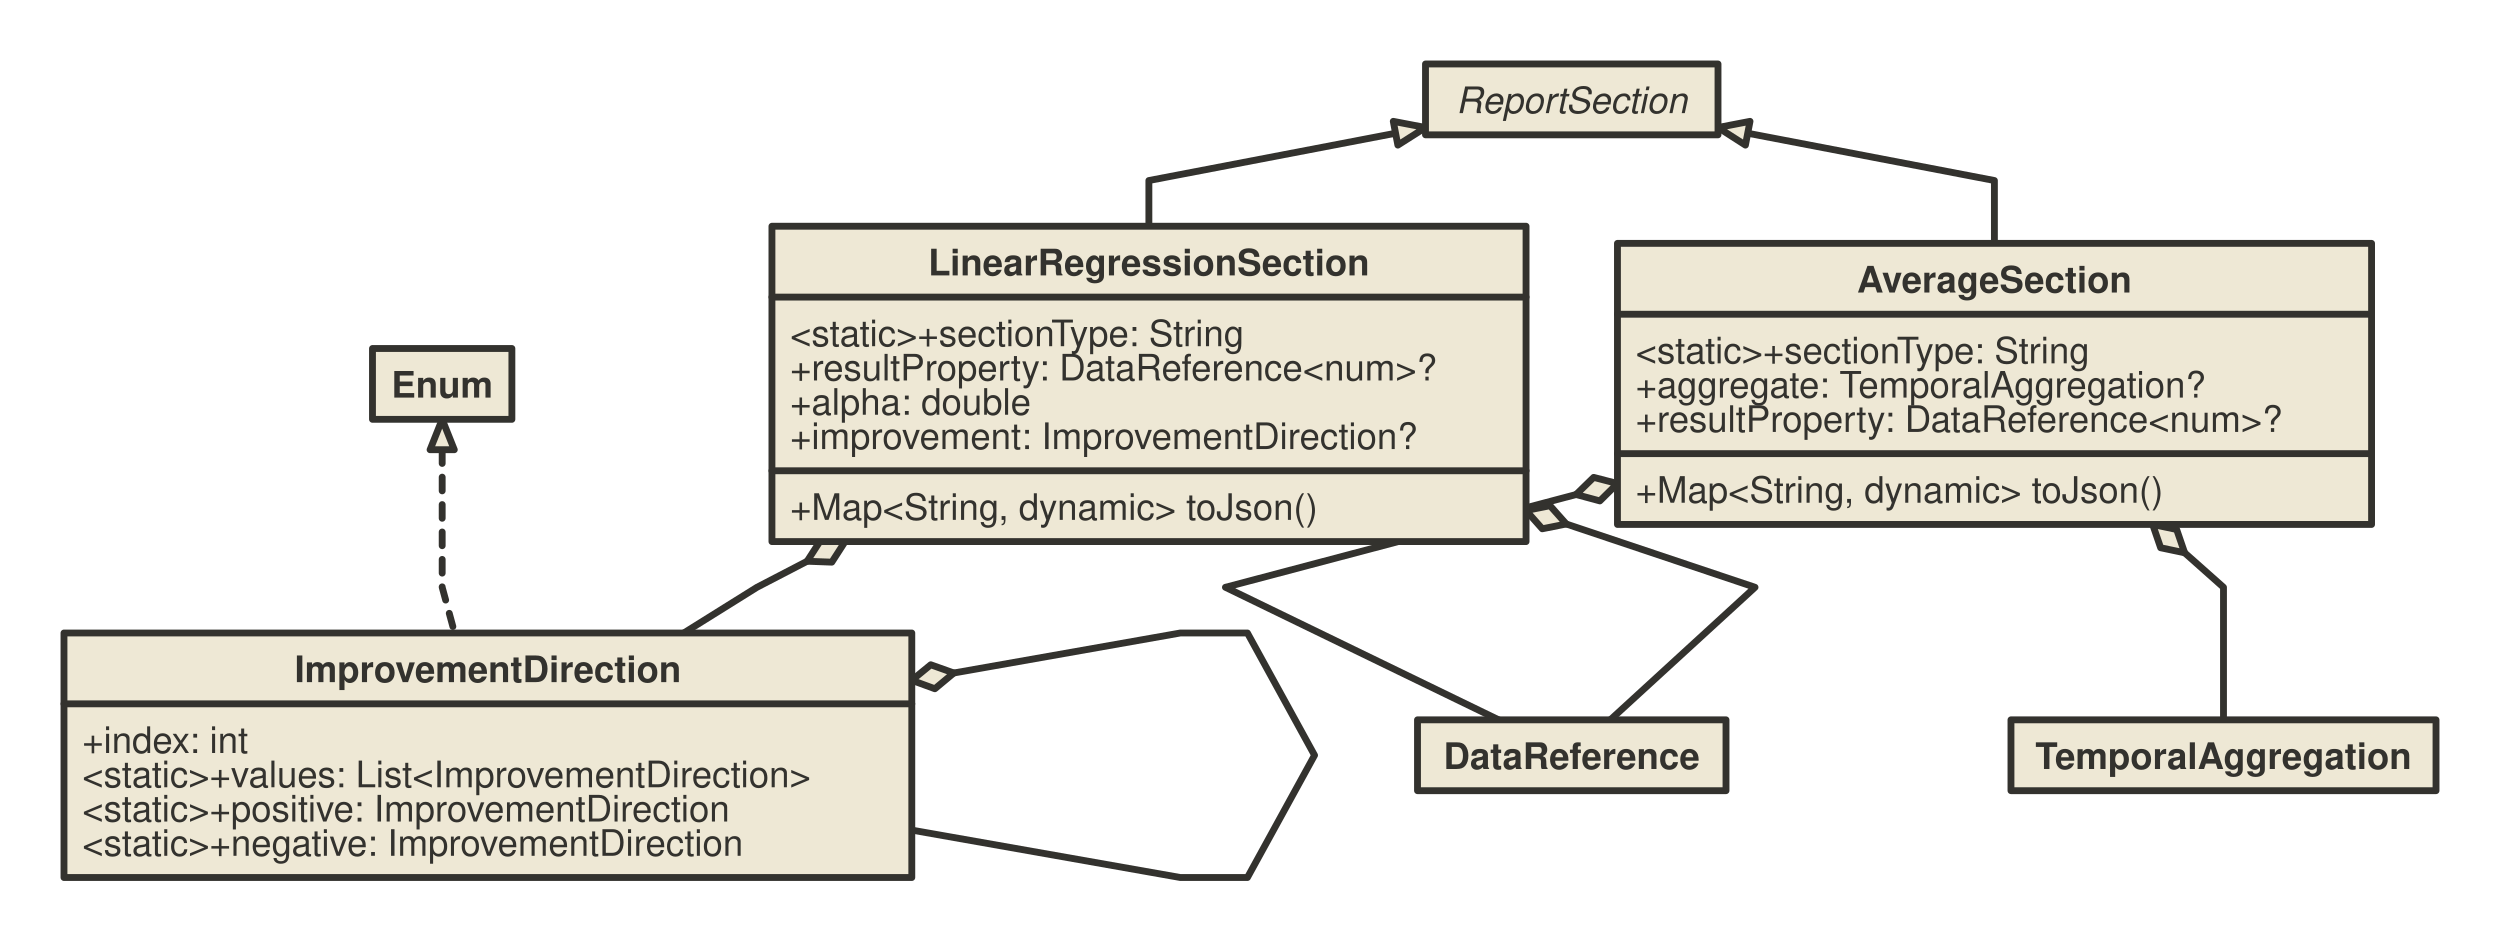
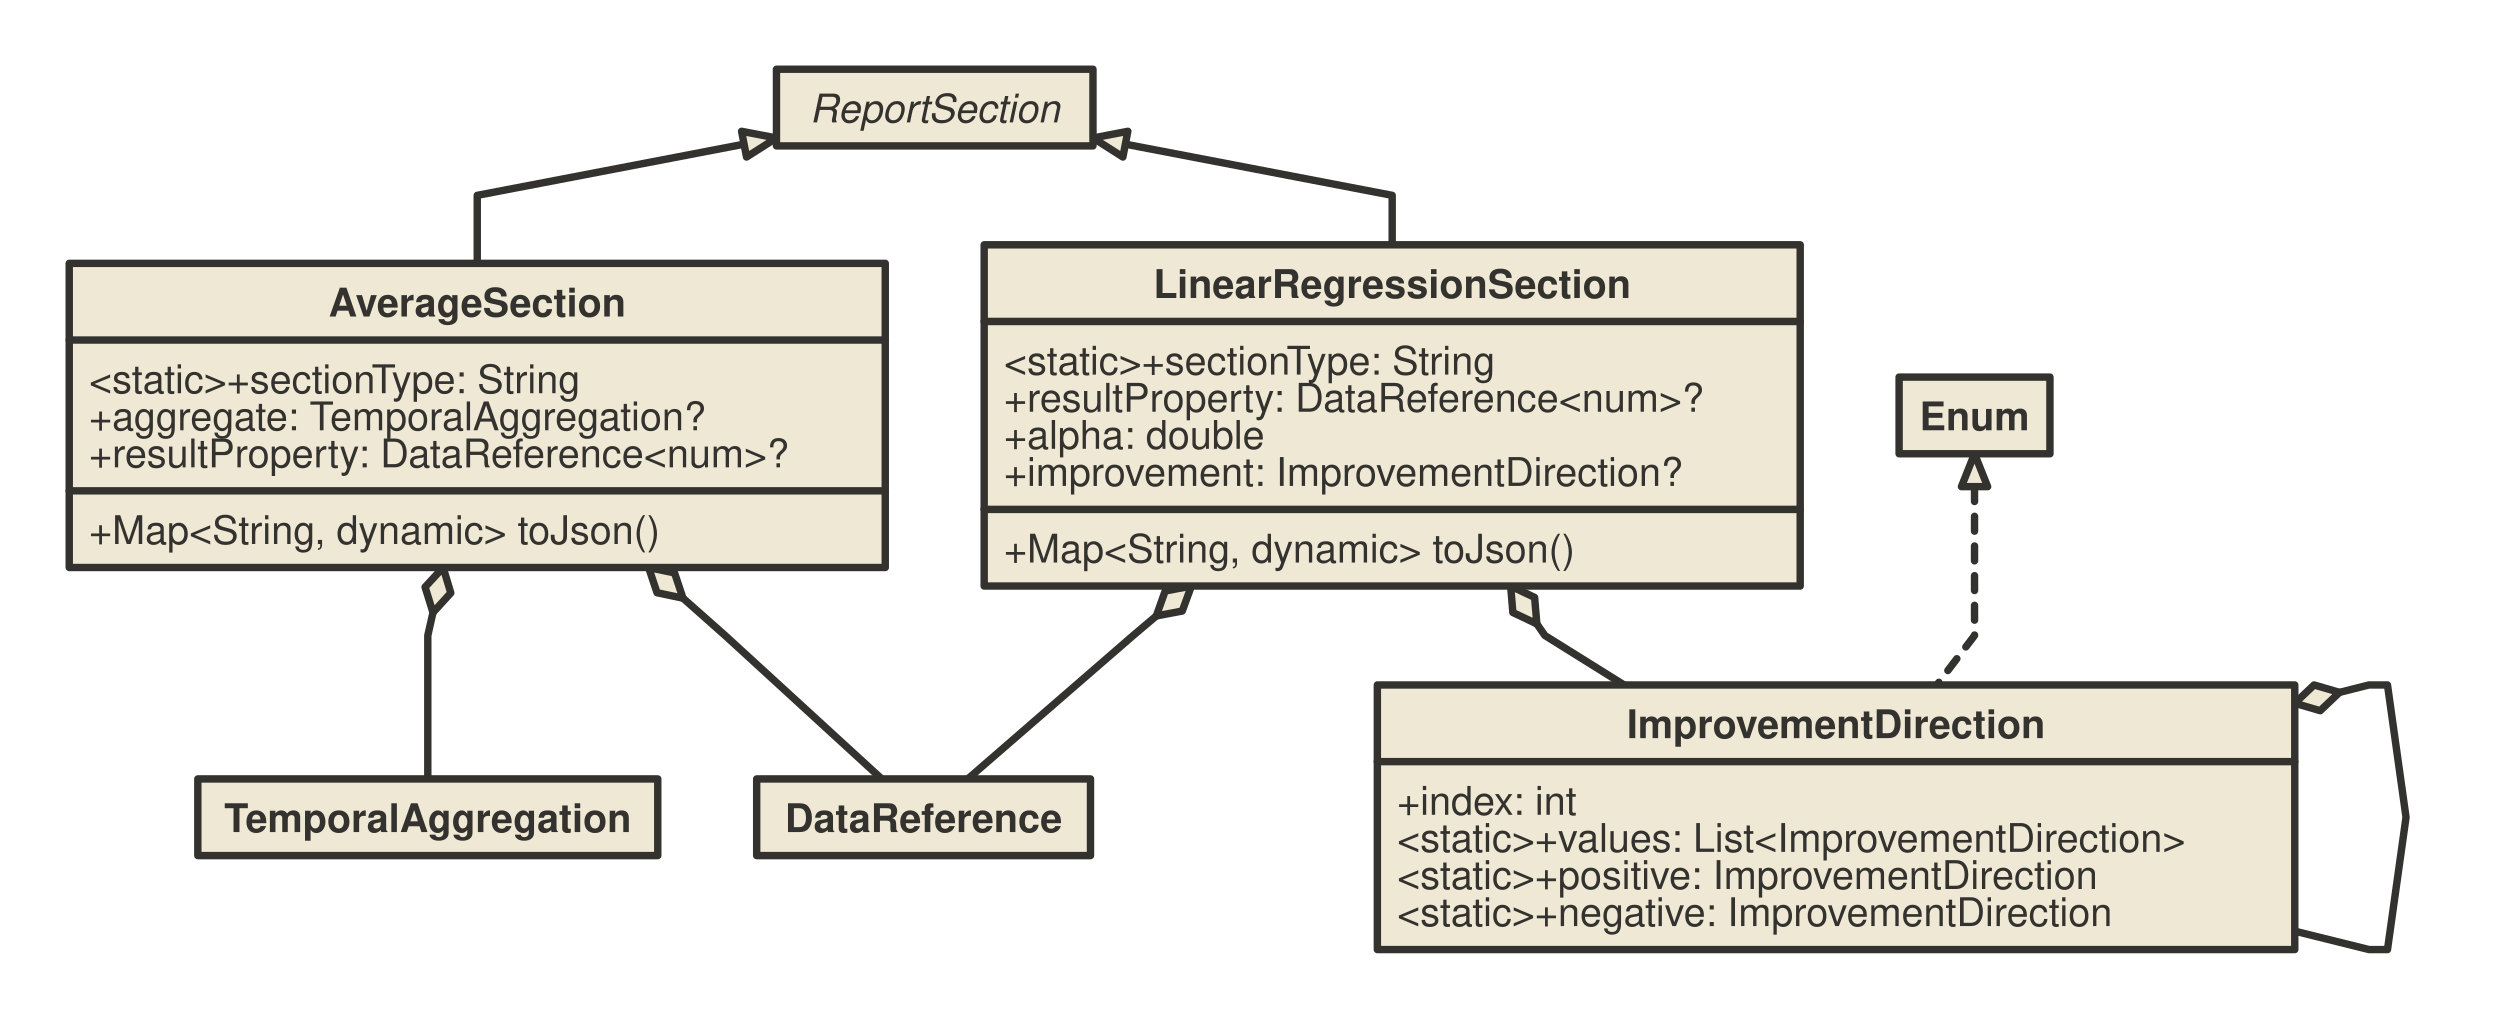
- <svg xmlns="http://www.w3.org/2000/svg" version="1.1" baseProfile="full" width="1094.0" height="412.0" viewbox="0 0 1094 412">
+ <svg xmlns="http://www.w3.org/2000/svg" version="1.1" baseProfile="full" width="1011.0" height="412.0" viewbox="0 0 1011 412">
  <g stroke-width="1.0" text-align="left" font="12pt Helvetica, Arial, sans-serif" font-size="12pt" font-family="Helvetica" font-weight="bold" font-style="normal">
    <g font-family="Helvetica" font-size="12pt" font-weight="bold" font-style="normal" stroke-width="3.0" stroke-linejoin="round" stroke-linecap="round" stroke="#33322E">
      <g stroke="transparent" fill="transparent">
-         <rect x="0.0" y="0.0" height="412.0" width="1094.0" stroke="none" />
+         <rect x="0.0" y="0.0" height="412.0" width="1011.0" stroke="none" />
      </g>
      <g transform="translate(8, 8)" fill="#33322E">
        <g transform="translate(20, 20)" fill="#eee8d5" font-family="Helvetica" font-size="12pt" font-weight="normal" font-style="normal">
-           <path d="M657.4 201.3 L740 229 L676.673 287 L676.7 287.0 " fill="none" />
+           <path d="M147.1 219.7 L145 229 L145 287 L145.0 287.0 " fill="none" />
          <g fill="#eee8d5">
-             <path d="M650.3 193.3 L657.4 201.3 L646.9 203.4 L639.8 195.4 Z" />
+             <path d="M154.3 211.8 L147.1 219.7 L143.9 209.4 L151.2 201.5 Z" />
          </g>
-           <path d="M325.2 217.6 L303.25 229 L271.209 249 L271.2 249.0 " fill="none" />
+           <path d="M248.2 213.9 L265.25 229 L328.577 287 L328.6 287.0 " fill="none" />
          <g fill="#eee8d5">
-             <path d="M336.0 218.0 L325.2 217.6 L331.0 208.6 L341.8 209.0 Z" />
+             <path d="M244.8 203.7 L248.2 213.9 L237.7 211.7 L234.3 201.5 Z" />
          </g>
-           <path d="M582.7 30.3 L474.75 51 L474.75 71 L474.8 71.0 " fill="none" />
-           <path d="M583.7 35.5 L582.7 30.3 L581.7 25.1 L595.8 27.8 Z" />
-           <path d="M389.4 266.5 L488.5 249 L517.875 249 L517.875 249 L547.25 302.5 L547.25 302.5 L517.875 356 L517.875 356 L488.5 356 L488.5 356 L371 335.253 L371.0 335.3 " fill="none" />
+           <path d="M272.9 30.3 L165 51 L165 78.5 L165.0 78.5 " fill="none" />
+           <path d="M273.9 35.5 L272.9 30.3 L271.9 25.1 L286.0 27.8 Z" />
+           <path d="M439.6 221.1 L430.25 229 L363.372 287 L363.4 287.0 " fill="none" />
          <g fill="#eee8d5">
-             <path d="M379.3 262.9 L389.4 266.5 L381.1 273.4 L371.0 269.7 Z" />
+             <path d="M450.1 219.1 L439.6 221.1 L443.2 211.0 L453.8 209.0 Z" />
+           </g>
+           <path d="M593.5 224.3 L596.75 229 L628.791 249 L628.8 249.0 " fill="none" />
+           <g fill="#eee8d5">
+             <path d="M592.6 213.6 L593.5 224.3 L583.8 219.7 L582.9 209.0 Z" />
+           </g>
+           <path d="M427.1 30.3 L535 51 L535 71 L535.0 71.0 " fill="none" />
+           <path d="M428.1 25.1 L427.1 30.3 L426.1 35.5 L414.0 27.8 Z" />
+           <path d="M918.1 252.0 L930 249 L937.5 249 L937.5 249 L945 302.5 L945 302.5 L937.5 356 L937.5 356 L930 356 L930 356 L900 348.552 L900.0 348.6 " fill="none" />
+           <g fill="#eee8d5">
+             <path d="M907.8 249.0 L918.1 252.0 L910.3 259.4 L900.0 256.4 Z" />
          </g>
          <g stroke-dasharray="6 6">
-             <path d="M165.5 168.8 L165.5 229 L170.942 249 L170.9 249.0 " fill="none" />
+             <path d="M770.5 168.8 L770.5 229 L755.262 249 L755.3 249.0 " fill="none" />
          </g>
-           <path d="M170.8 168.8 L165.5 168.8 L160.2 168.8 L165.5 155.5 Z" />
-           <path d="M928.0 213.9 L945 229 L945 287 L945.0 287.0 " fill="none" />
-           <g fill="#eee8d5">
-             <path d="M924.5 203.7 L928.0 213.9 L917.5 211.7 L914.0 201.5 Z" />
+           <path d="M775.8 168.8 L770.5 168.8 L765.2 168.8 L770.5 155.5 Z" />
+           <g data-name="AverageSection">
+             <g fill="#eee8d5" stroke="#33322E" data-name="AverageSection">
+               <rect x="0.0" y="78.5" height="123.0" width="330.0" data-name="AverageSection" />
+               <path d="M0.0 109.5 L330.0 109.5" fill="none" data-name="AverageSection" />
+               <path d="M0.0 170.5 L330.0 170.5" fill="none" data-name="AverageSection" />
+             </g>
+             <g transform="translate(0, 78.5)" font-family="Helvetica" font-size="12pt" font-weight="bold" font-style="normal" data-name="AverageSection">
+               <g transform="translate(8, 8)" fill="#33322E" text-align="center" data-name="AverageSection">
+                 <text x="157.0" y="13.5" stroke="none" text-anchor="middle" data-name="AverageSection">AverageSection</text>
+               </g>
+             </g>
+             <g transform="translate(0, 109.5)" font-family="Helvetica" font-size="12pt" font-weight="normal" font-style="normal" data-name="AverageSection">
+               <g transform="translate(8, 8)" fill="#33322E" text-align="left" data-name="AverageSection">
+                 <text x="0.0" y="13.5" stroke="none" data-name="AverageSection">&lt;static&gt;+sectionType: String</text>
+                 <text x="0.0" y="28.5" stroke="none" data-name="AverageSection">+aggregate: TemporalAggregation?</text>
+                 <text x="0.0" y="43.5" stroke="none" data-name="AverageSection">+resultProperty: DataReference&lt;num&gt;?</text>
+               </g>
+             </g>
+             <g transform="translate(0, 170.5)" font-family="Helvetica" font-size="12pt" font-weight="normal" font-style="normal" data-name="AverageSection">
+               <g transform="translate(8, 8)" fill="#33322E" text-align="left" data-name="AverageSection">
+                 <text x="0.0" y="13.5" stroke="none" data-name="AverageSection">+Map&lt;String, dynamic&gt; toJson()</text>
+               </g>
+             </g>
          </g>
-           <path d="M661.7 188.4 L508.25 229 L627.801 287 L627.8 287.0 " fill="none" />
-           <g fill="#eee8d5">
-             <path d="M672.1 191.2 L661.7 188.4 L669.4 180.9 L679.8 183.6 Z" />
+           <g data-name="TemporalAggregation">
+             <g fill="#eee8d5" stroke="#33322E" data-name="TemporalAggregation">
+               <rect x="52.0" y="287.0" height="31.0" width="186.0" data-name="TemporalAggregation" />
+             </g>
+             <g transform="translate(52, 287)" font-family="Helvetica" font-size="12pt" font-weight="bold" font-style="normal" data-name="TemporalAggregation">
+               <g transform="translate(8, 8)" fill="#33322E" text-align="center" data-name="TemporalAggregation">
+                 <text x="85.0" y="13.5" stroke="none" text-anchor="middle" data-name="TemporalAggregation">TemporalAggregation</text>
+               </g>
+             </g>
          </g>
-           <path d="M736.8 30.3 L844.75 51 L844.75 78.5 L844.8 78.5 " fill="none" />
-           <path d="M737.8 25.1 L736.8 30.3 L735.8 35.5 L723.8 27.8 Z" />
+           <g data-name="DataReference">
+             <g fill="#eee8d5" stroke="#33322E" data-name="DataReference">
+               <rect x="278.0" y="287.0" height="31.0" width="135.0" data-name="DataReference" />
+             </g>
+             <g transform="translate(278, 287)" font-family="Helvetica" font-size="12pt" font-weight="bold" font-style="normal" data-name="DataReference">
+               <g transform="translate(8, 8)" fill="#33322E" text-align="center" data-name="DataReference">
+                 <text x="59.5" y="13.5" stroke="none" text-anchor="middle" data-name="DataReference">DataReference</text>
+               </g>
+             </g>
+           </g>
+           <g data-name="ReportSection">
+             <g fill="#eee8d5" stroke="#33322E" data-name="ReportSection">
+               <rect x="286.0" y="0.0" height="31.0" width="128.0" data-name="ReportSection" />
+             </g>
+             <g transform="translate(286, 0)" font-family="Helvetica" font-size="12pt" font-weight="normal" font-style="italic" data-name="ReportSection">
+               <g transform="translate(8, 8)" fill="#33322E" text-align="center" data-name="ReportSection">
+                 <text x="56.0" y="13.5" stroke="none" text-anchor="middle" data-name="ReportSection">ReportSection</text>
+               </g>
+             </g>
+           </g>
          <g data-name="LinearRegressionSection">
            <g fill="#eee8d5" stroke="#33322E" data-name="LinearRegressionSection">
-               <rect x="309.8" y="71.0" height="138.0" width="330.0" data-name="LinearRegressionSection" />
-               <path d="M309.8 102.0 L639.8 102.0" fill="none" data-name="LinearRegressionSection" />
-               <path d="M309.8 178.0 L639.8 178.0" fill="none" data-name="LinearRegressionSection" />
+               <rect x="370.0" y="71.0" height="138.0" width="330.0" data-name="LinearRegressionSection" />
+               <path d="M370.0 102.0 L700.0 102.0" fill="none" data-name="LinearRegressionSection" />
+               <path d="M370.0 178.0 L700.0 178.0" fill="none" data-name="LinearRegressionSection" />
            </g>
-             <g transform="translate(309.75, 71)" font-family="Helvetica" font-size="12pt" font-weight="bold" font-style="normal" data-name="LinearRegressionSection">
+             <g transform="translate(370, 71)" font-family="Helvetica" font-size="12pt" font-weight="bold" font-style="normal" data-name="LinearRegressionSection">
              <g transform="translate(8, 8)" fill="#33322E" text-align="center" data-name="LinearRegressionSection">
                <text x="157.0" y="13.5" stroke="none" text-anchor="middle" data-name="LinearRegressionSection">LinearRegressionSection</text>
              </g>
            </g>
-             <g transform="translate(309.75, 102)" font-family="Helvetica" font-size="12pt" font-weight="normal" font-style="normal" data-name="LinearRegressionSection">
+             <g transform="translate(370, 102)" font-family="Helvetica" font-size="12pt" font-weight="normal" font-style="normal" data-name="LinearRegressionSection">
              <g transform="translate(8, 8)" fill="#33322E" text-align="left" data-name="LinearRegressionSection">
                <text x="0.0" y="13.5" stroke="none" data-name="LinearRegressionSection">&lt;static&gt;+sectionType: String</text>
                <text x="0.0" y="28.5" stroke="none" data-name="LinearRegressionSection">+resultProperty: DataReference&lt;num&gt;?</text>
                <text x="0.0" y="43.5" stroke="none" data-name="LinearRegressionSection">+alpha: double</text>
                <text x="0.0" y="58.5" stroke="none" data-name="LinearRegressionSection">+improvement: ImprovementDirection?</text>
              </g>
            </g>
-             <g transform="translate(309.75, 178)" font-family="Helvetica" font-size="12pt" font-weight="normal" font-style="normal" data-name="LinearRegressionSection">
+             <g transform="translate(370, 178)" font-family="Helvetica" font-size="12pt" font-weight="normal" font-style="normal" data-name="LinearRegressionSection">
              <g transform="translate(8, 8)" fill="#33322E" text-align="left" data-name="LinearRegressionSection">
                <text x="0.0" y="13.5" stroke="none" data-name="LinearRegressionSection">+Map&lt;String, dynamic&gt; toJson()</text>
              </g>
            </g>
          </g>
-           <g data-name="DataReference">
-             <g fill="#eee8d5" stroke="#33322E" data-name="DataReference">
-               <rect x="592.3" y="287.0" height="31.0" width="135.0" data-name="DataReference" />
-             </g>
-             <g transform="translate(592.25, 287)" font-family="Helvetica" font-size="12pt" font-weight="bold" font-style="normal" data-name="DataReference">
-               <g transform="translate(8, 8)" fill="#33322E" text-align="center" data-name="DataReference">
-                 <text x="59.5" y="13.5" stroke="none" text-anchor="middle" data-name="DataReference">DataReference</text>
-               </g>
-             </g>
-           </g>
          <g data-name="ImprovementDirection">
            <g fill="#eee8d5" stroke="#33322E" data-name="ImprovementDirection">
-               <rect x="0.0" y="249.0" height="107.0" width="371.0" data-name="ImprovementDirection" />
-               <path d="M0.0 280.0 L371.0 280.0" fill="none" data-name="ImprovementDirection" />
+               <rect x="529.0" y="249.0" height="107.0" width="371.0" data-name="ImprovementDirection" />
+               <path d="M529.0 280.0 L900.0 280.0" fill="none" data-name="ImprovementDirection" />
            </g>
-             <g transform="translate(0, 249)" font-family="Helvetica" font-size="12pt" font-weight="bold" font-style="normal" data-name="ImprovementDirection">
+             <g transform="translate(529, 249)" font-family="Helvetica" font-size="12pt" font-weight="bold" font-style="normal" data-name="ImprovementDirection">
              <g transform="translate(8, 8)" fill="#33322E" text-align="center" data-name="ImprovementDirection">
                <text x="177.5" y="13.5" stroke="none" text-anchor="middle" data-name="ImprovementDirection">ImprovementDirection</text>
              </g>
            </g>
-             <g transform="translate(0, 280)" font-family="Helvetica" font-size="12pt" font-weight="normal" font-style="normal" data-name="ImprovementDirection">
+             <g transform="translate(529, 280)" font-family="Helvetica" font-size="12pt" font-weight="normal" font-style="normal" data-name="ImprovementDirection">
              <g transform="translate(8, 8)" fill="#33322E" text-align="left" data-name="ImprovementDirection">
                <text x="0.0" y="13.5" stroke="none" data-name="ImprovementDirection">+index: int</text>
                <text x="0.0" y="28.5" stroke="none" data-name="ImprovementDirection">&lt;static&gt;+values: List&lt;ImprovementDirection&gt;</text>
                <text x="0.0" y="43.5" stroke="none" data-name="ImprovementDirection">&lt;static&gt;+positive: ImprovementDirection</text>
                <text x="0.0" y="58.5" stroke="none" data-name="ImprovementDirection">&lt;static&gt;+negative: ImprovementDirection</text>
              </g>
            </g>
          </g>
-           <g data-name="ReportSection">
-             <g fill="#eee8d5" stroke="#33322E" data-name="ReportSection">
-               <rect x="595.8" y="0.0" height="31.0" width="128.0" data-name="ReportSection" />
-             </g>
-             <g transform="translate(595.75, 0)" font-family="Helvetica" font-size="12pt" font-weight="normal" font-style="italic" data-name="ReportSection">
-               <g transform="translate(8, 8)" fill="#33322E" text-align="center" data-name="ReportSection">
-                 <text x="56.0" y="13.5" stroke="none" text-anchor="middle" data-name="ReportSection">ReportSection</text>
-               </g>
-             </g>
-           </g>
          <g data-name="Enum">
            <g fill="#eee8d5" stroke="#33322E" data-name="Enum">
-               <rect x="135.0" y="124.5" height="31.0" width="61.0" data-name="Enum" />
+               <rect x="740.0" y="124.5" height="31.0" width="61.0" data-name="Enum" />
            </g>
-             <g transform="translate(135, 124.5)" font-family="Helvetica" font-size="12pt" font-weight="bold" font-style="normal" data-name="Enum">
+             <g transform="translate(740, 124.5)" font-family="Helvetica" font-size="12pt" font-weight="bold" font-style="normal" data-name="Enum">
              <g transform="translate(8, 8)" fill="#33322E" text-align="center" data-name="Enum">
                <text x="22.5" y="13.5" stroke="none" text-anchor="middle" data-name="Enum">Enum</text>
-               </g>
-             </g>
-           </g>
-           <g data-name="AverageSection">
-             <g fill="#eee8d5" stroke="#33322E" data-name="AverageSection">
-               <rect x="679.8" y="78.5" height="123.0" width="330.0" data-name="AverageSection" />
-               <path d="M679.8 109.5 L1009.8 109.5" fill="none" data-name="AverageSection" />
-               <path d="M679.8 170.5 L1009.8 170.5" fill="none" data-name="AverageSection" />
-             </g>
-             <g transform="translate(679.75, 78.5)" font-family="Helvetica" font-size="12pt" font-weight="bold" font-style="normal" data-name="AverageSection">
-               <g transform="translate(8, 8)" fill="#33322E" text-align="center" data-name="AverageSection">
-                 <text x="157.0" y="13.5" stroke="none" text-anchor="middle" data-name="AverageSection">AverageSection</text>
-               </g>
-             </g>
-             <g transform="translate(679.75, 109.5)" font-family="Helvetica" font-size="12pt" font-weight="normal" font-style="normal" data-name="AverageSection">
-               <g transform="translate(8, 8)" fill="#33322E" text-align="left" data-name="AverageSection">
-                 <text x="0.0" y="13.5" stroke="none" data-name="AverageSection">&lt;static&gt;+sectionType: String</text>
-                 <text x="0.0" y="28.5" stroke="none" data-name="AverageSection">+aggregate: TemporalAggregation?</text>
-                 <text x="0.0" y="43.5" stroke="none" data-name="AverageSection">+resultProperty: DataReference&lt;num&gt;?</text>
-               </g>
-             </g>
-             <g transform="translate(679.75, 170.5)" font-family="Helvetica" font-size="12pt" font-weight="normal" font-style="normal" data-name="AverageSection">
-               <g transform="translate(8, 8)" fill="#33322E" text-align="left" data-name="AverageSection">
-                 <text x="0.0" y="13.5" stroke="none" data-name="AverageSection">+Map&lt;String, dynamic&gt; toJson()</text>
-               </g>
-             </g>
-           </g>
-           <g data-name="TemporalAggregation">
-             <g fill="#eee8d5" stroke="#33322E" data-name="TemporalAggregation">
-               <rect x="852.0" y="287.0" height="31.0" width="186.0" data-name="TemporalAggregation" />
-             </g>
-             <g transform="translate(852, 287)" font-family="Helvetica" font-size="12pt" font-weight="bold" font-style="normal" data-name="TemporalAggregation">
-               <g transform="translate(8, 8)" fill="#33322E" text-align="center" data-name="TemporalAggregation">
-                 <text x="85.0" y="13.5" stroke="none" text-anchor="middle" data-name="TemporalAggregation">TemporalAggregation</text>
              </g>
            </g>
          </g>
        </g>
      </g>
    </g>
  </g>
</svg>
